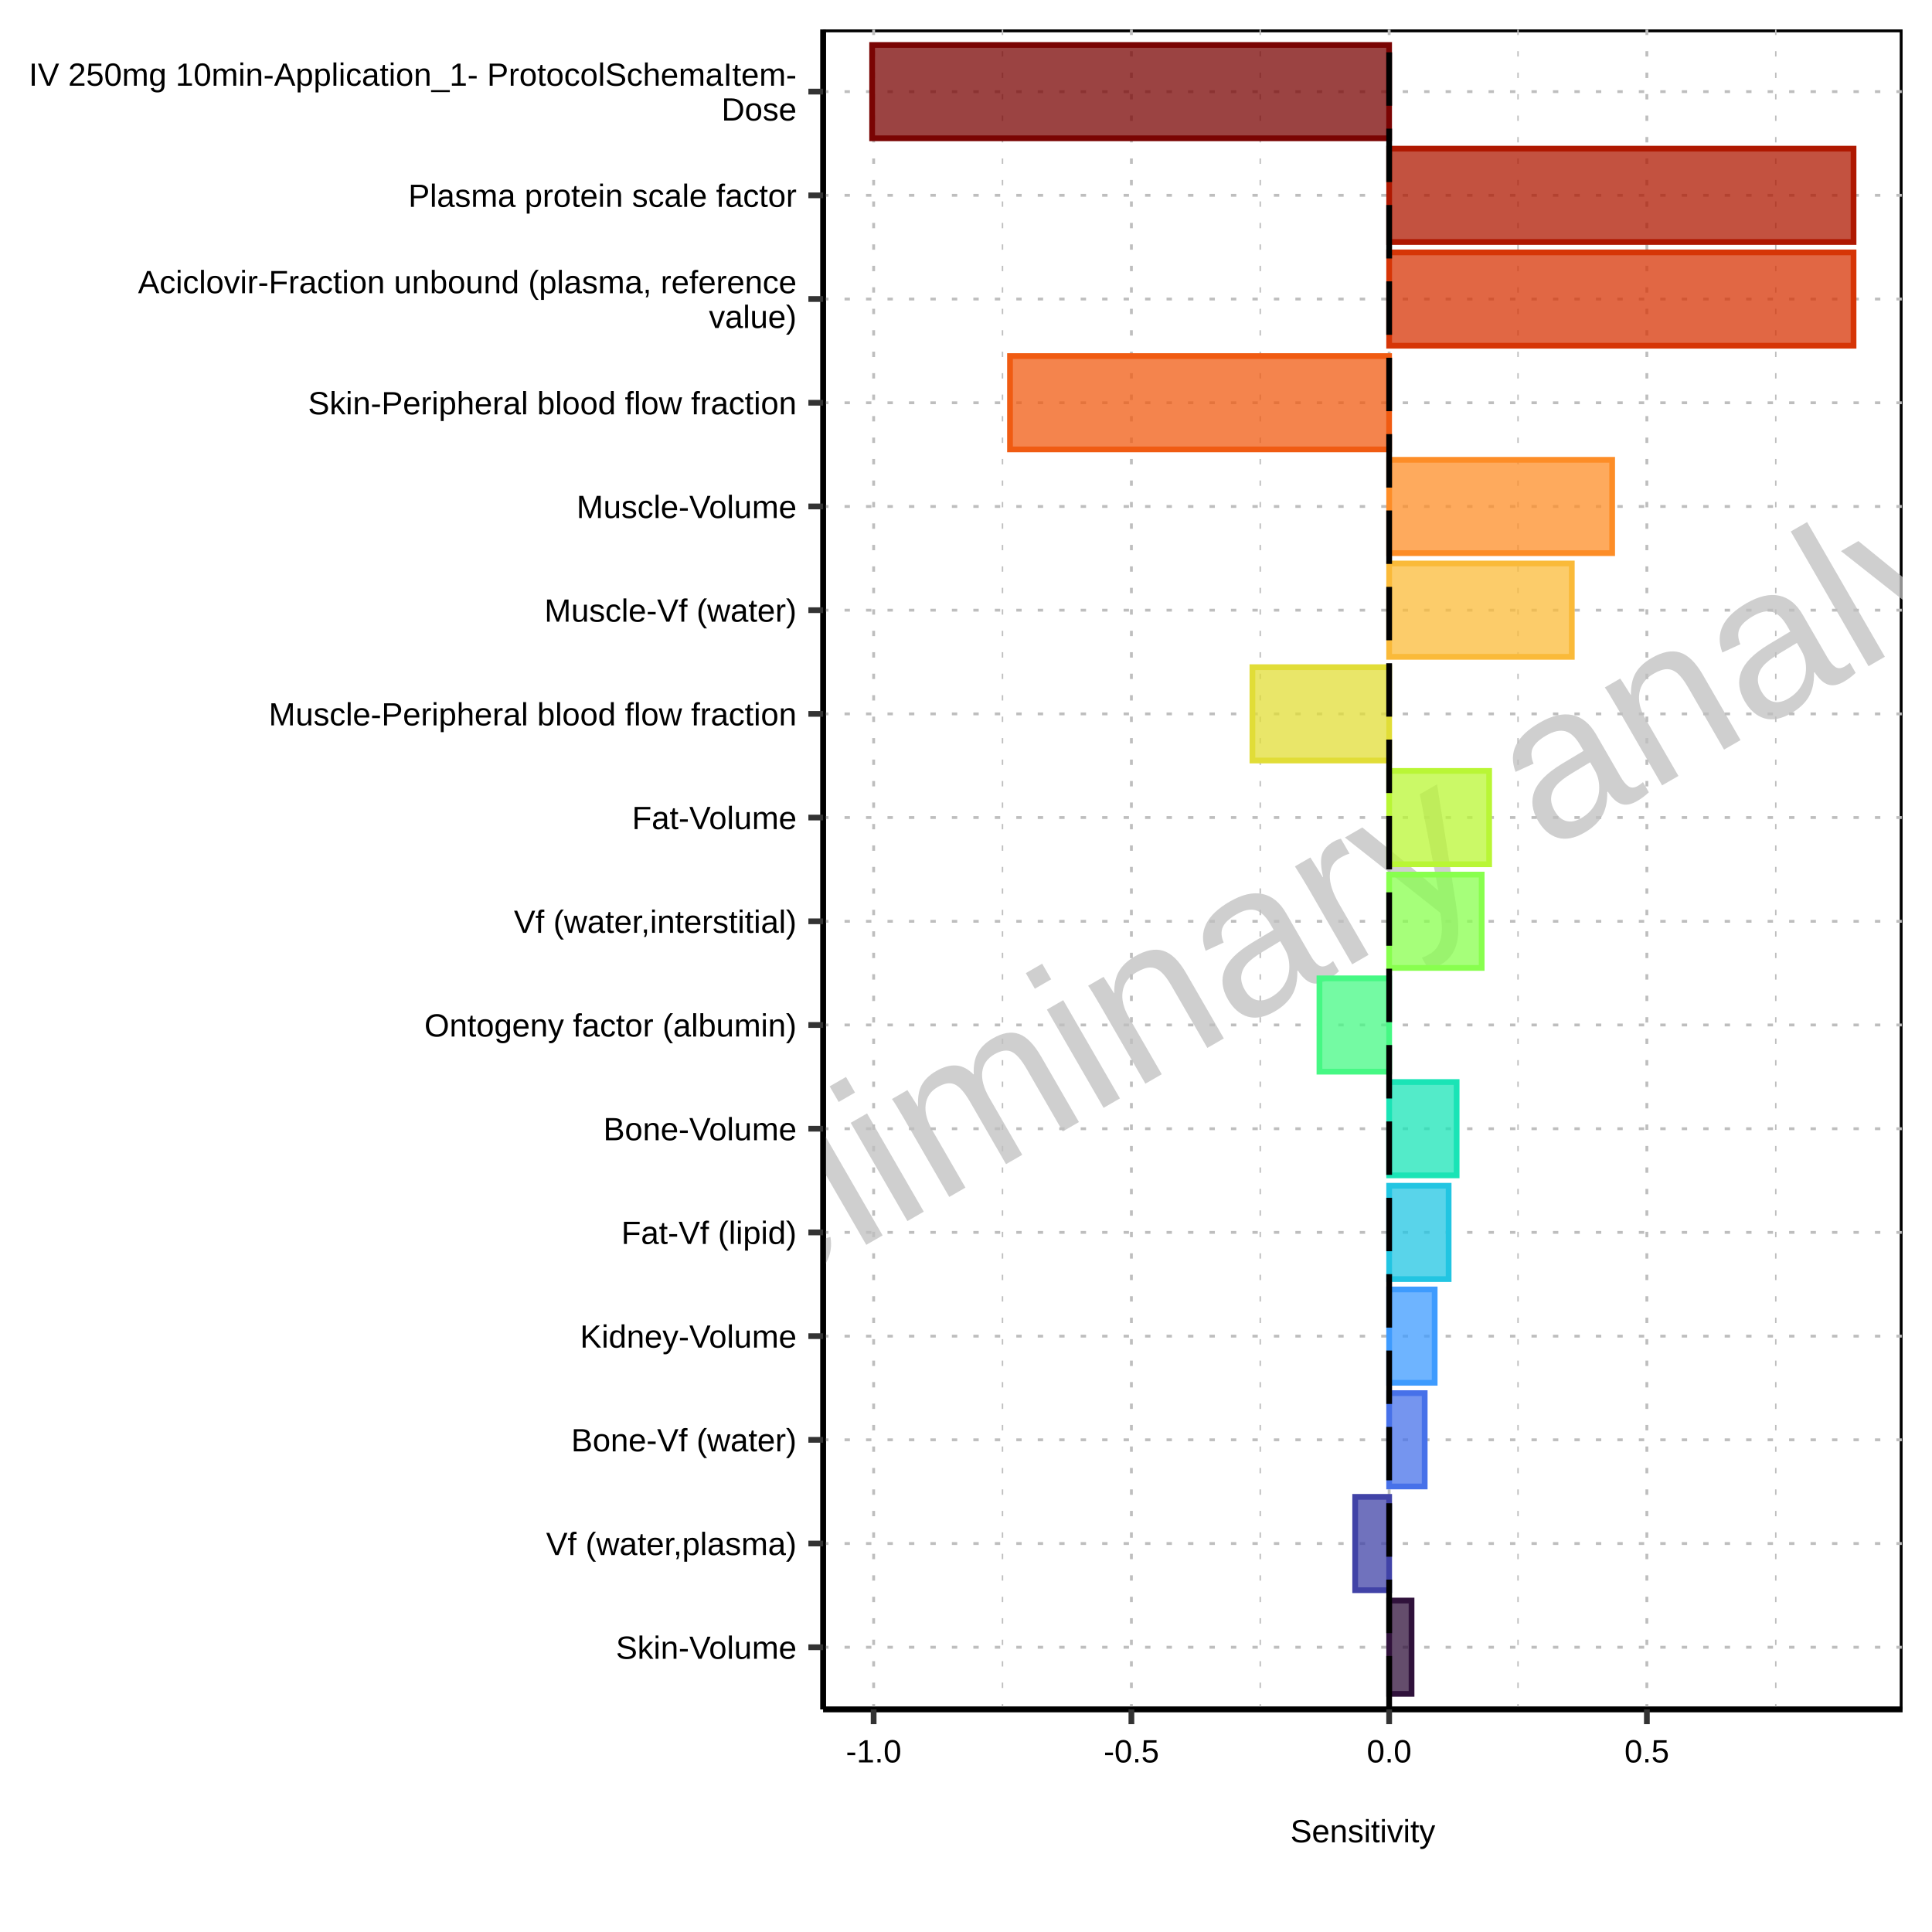
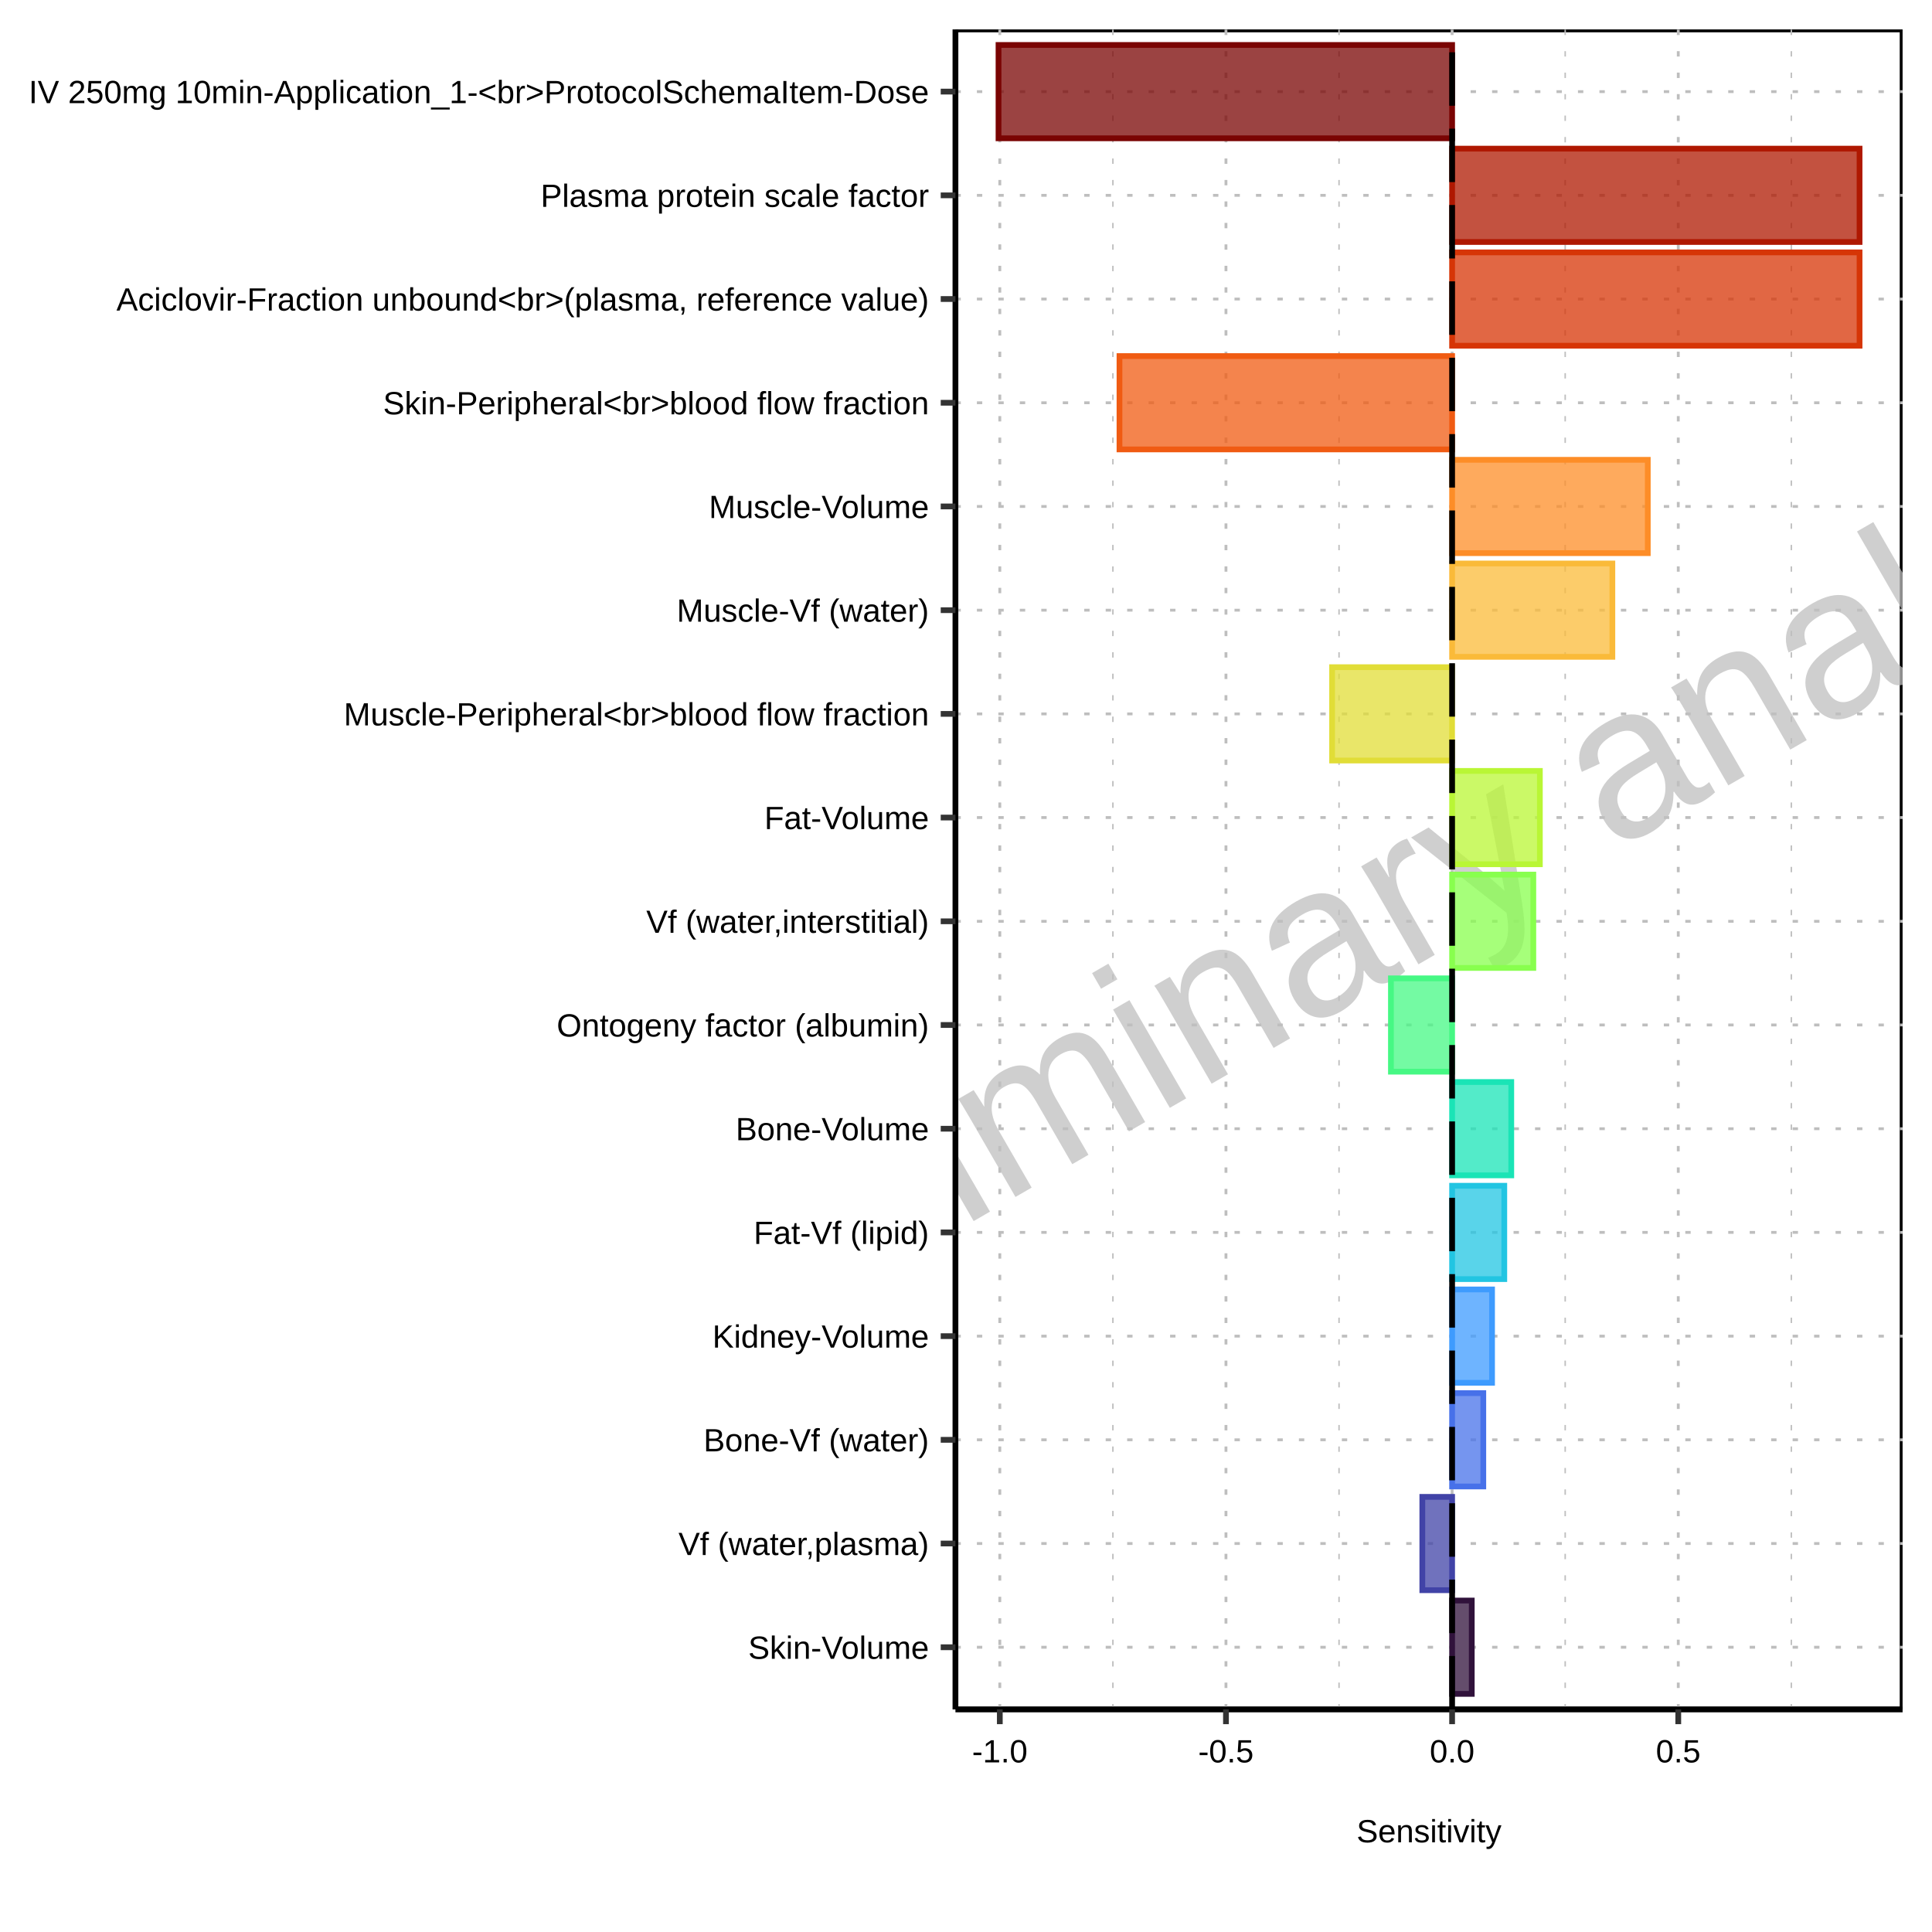
<svg xmlns="http://www.w3.org/2000/svg" class="svglite" width="360.00pt" height="360.00pt" viewBox="0 0 360.00 360.00">
  <defs>
    <style type="text/css">
    .svglite line, .svglite polyline, .svglite polygon, .svglite path, .svglite rect, .svglite circle {
      fill: none;
      stroke: #000000;
      stroke-linecap: round;
      stroke-linejoin: round;
      stroke-miterlimit: 10.00;
    }
    .svglite text {
      white-space: pre;
    }
  </style>
  </defs>
  <rect width="100%" height="100%" style="stroke: none; fill: #FFFFFF;" />
  <defs>
    <clipPath id="cpMC4wMHwzNjAuMDB8MC4wMHwzNjAuMDA=">
      <rect x="0.00" y="0.00" width="360.00" height="360.00" />
    </clipPath>
  </defs>
  <g clip-path="url(#cpMC4wMHwzNjAuMDB8MC4wMHwzNjAuMDA=)">
    <rect x="0.00" y="0.00" width="360.00" height="360.00" style="stroke-width: 1.07; stroke: none; fill: #FFFFFF;" />
  </g>
  <defs>
-     <clipPath id="cpMTUzLjM3fDM1NC41Mnw1LjQ4fDMxOC41Mw==">
-       <rect x="153.37" y="5.48" width="201.15" height="313.05" />
+     <clipPath id="cpMTc4LjAzfDM1NC41Mnw1LjQ4fDMxOC41Mw==">
+       <rect x="178.03" y="5.48" width="176.49" height="313.05" />
    </clipPath>
  </defs>
-   <g clip-path="url(#cpMTUzLjM3fDM1NC41Mnw1LjQ4fDMxOC41Mw==)">
-     <rect x="153.37" y="5.48" width="201.15" height="313.05" style="stroke-width: 1.07; fill: #FFFFFF;" />
-     <polyline points="186.80,318.53 186.80,5.48 " style="stroke-width: 0.27; stroke: #BEBEBE; stroke-dasharray: 1.00,3.00; stroke-linecap: butt;" />
-     <polyline points="234.83,318.53 234.83,5.48 " style="stroke-width: 0.27; stroke: #BEBEBE; stroke-dasharray: 1.00,3.00; stroke-linecap: butt;" />
-     <polyline points="282.86,318.53 282.86,5.48 " style="stroke-width: 0.27; stroke: #BEBEBE; stroke-dasharray: 1.00,3.00; stroke-linecap: butt;" />
-     <polyline points="330.89,318.53 330.89,5.48 " style="stroke-width: 0.27; stroke: #BEBEBE; stroke-dasharray: 1.00,3.00; stroke-linecap: butt;" />
-     <polyline points="153.37,306.94 354.52,306.94 " style="stroke-width: 0.53; stroke: #BEBEBE; stroke-dasharray: 1.00,3.00; stroke-linecap: butt;" />
-     <polyline points="153.37,287.61 354.52,287.61 " style="stroke-width: 0.53; stroke: #BEBEBE; stroke-dasharray: 1.00,3.00; stroke-linecap: butt;" />
-     <polyline points="153.37,268.29 354.52,268.29 " style="stroke-width: 0.53; stroke: #BEBEBE; stroke-dasharray: 1.00,3.00; stroke-linecap: butt;" />
-     <polyline points="153.37,248.97 354.52,248.97 " style="stroke-width: 0.53; stroke: #BEBEBE; stroke-dasharray: 1.00,3.00; stroke-linecap: butt;" />
-     <polyline points="153.37,229.64 354.52,229.64 " style="stroke-width: 0.53; stroke: #BEBEBE; stroke-dasharray: 1.00,3.00; stroke-linecap: butt;" />
-     <polyline points="153.37,210.32 354.52,210.32 " style="stroke-width: 0.53; stroke: #BEBEBE; stroke-dasharray: 1.00,3.00; stroke-linecap: butt;" />
-     <polyline points="153.37,190.99 354.52,190.99 " style="stroke-width: 0.53; stroke: #BEBEBE; stroke-dasharray: 1.00,3.00; stroke-linecap: butt;" />
-     <polyline points="153.37,171.67 354.52,171.67 " style="stroke-width: 0.53; stroke: #BEBEBE; stroke-dasharray: 1.00,3.00; stroke-linecap: butt;" />
-     <polyline points="153.37,152.34 354.52,152.34 " style="stroke-width: 0.53; stroke: #BEBEBE; stroke-dasharray: 1.00,3.00; stroke-linecap: butt;" />
-     <polyline points="153.37,133.02 354.52,133.02 " style="stroke-width: 0.53; stroke: #BEBEBE; stroke-dasharray: 1.00,3.00; stroke-linecap: butt;" />
-     <polyline points="153.37,113.70 354.52,113.70 " style="stroke-width: 0.53; stroke: #BEBEBE; stroke-dasharray: 1.00,3.00; stroke-linecap: butt;" />
-     <polyline points="153.37,94.37 354.52,94.37 " style="stroke-width: 0.53; stroke: #BEBEBE; stroke-dasharray: 1.00,3.00; stroke-linecap: butt;" />
-     <polyline points="153.37,75.05 354.52,75.05 " style="stroke-width: 0.53; stroke: #BEBEBE; stroke-dasharray: 1.00,3.00; stroke-linecap: butt;" />
-     <polyline points="153.37,55.72 354.52,55.72 " style="stroke-width: 0.53; stroke: #BEBEBE; stroke-dasharray: 1.00,3.00; stroke-linecap: butt;" />
-     <polyline points="153.37,36.40 354.52,36.40 " style="stroke-width: 0.53; stroke: #BEBEBE; stroke-dasharray: 1.00,3.00; stroke-linecap: butt;" />
-     <polyline points="153.37,17.07 354.52,17.07 " style="stroke-width: 0.53; stroke: #BEBEBE; stroke-dasharray: 1.00,3.00; stroke-linecap: butt;" />
-     <polyline points="162.79,318.53 162.79,5.48 " style="stroke-width: 0.53; stroke: #BEBEBE; stroke-dasharray: 1.00,3.00; stroke-linecap: butt;" />
-     <polyline points="210.82,318.53 210.82,5.48 " style="stroke-width: 0.53; stroke: #BEBEBE; stroke-dasharray: 1.00,3.00; stroke-linecap: butt;" />
-     <polyline points="258.85,318.53 258.85,5.48 " style="stroke-width: 0.53; stroke: #BEBEBE; stroke-dasharray: 1.00,3.00; stroke-linecap: butt;" />
-     <polyline points="306.87,318.53 306.87,5.48 " style="stroke-width: 0.53; stroke: #BEBEBE; stroke-dasharray: 1.00,3.00; stroke-linecap: butt;" />
-     <text transform="translate(261.10,174.41) rotate(-30)" text-anchor="middle" style="font-size: 40.00px;fill: #BEBEBE; fill-opacity: 0.75; font-family: &quot;Arial&quot;;" textLength="351.24px" lengthAdjust="spacingAndGlyphs">preliminary analysis</text>
-   </g>
-   <g clip-path="url(#cpMC4wMHwzNjAuMDB8MC4wMHwzNjAuMDA=)">
- </g>
-   <g clip-path="url(#cpMTUzLjM3fDM1NC41Mnw1LjQ4fDMxOC41Mw==)">
- </g>
-   <g clip-path="url(#cpMC4wMHwzNjAuMDB8MC4wMHwzNjAuMDA=)">
- </g>
-   <g clip-path="url(#cpMTUzLjM3fDM1NC41Mnw1LjQ4fDMxOC41Mw==)">
- </g>
-   <g clip-path="url(#cpMC4wMHwzNjAuMDB8MC4wMHwzNjAuMDA=)">
- </g>
-   <g clip-path="url(#cpMTUzLjM3fDM1NC41Mnw1LjQ4fDMxOC41Mw==)">
- </g>
-   <g clip-path="url(#cpMC4wMHwzNjAuMDB8MC4wMHwzNjAuMDA=)">
- </g>
-   <g clip-path="url(#cpMTUzLjM3fDM1NC41Mnw1LjQ4fDMxOC41Mw==)">
- </g>
-   <g clip-path="url(#cpMC4wMHwzNjAuMDB8MC4wMHwzNjAuMDA=)">
- </g>
-   <g clip-path="url(#cpMTUzLjM3fDM1NC41Mnw1LjQ4fDMxOC41Mw==)">
- </g>
-   <g clip-path="url(#cpMC4wMHwzNjAuMDB8MC4wMHwzNjAuMDA=)">
- </g>
-   <g clip-path="url(#cpMTUzLjM3fDM1NC41Mnw1LjQ4fDMxOC41Mw==)">
- </g>
-   <g clip-path="url(#cpMC4wMHwzNjAuMDB8MC4wMHwzNjAuMDA=)">
- </g>
-   <g clip-path="url(#cpMTUzLjM3fDM1NC41Mnw1LjQ4fDMxOC41Mw==)">
- </g>
-   <g clip-path="url(#cpMC4wMHwzNjAuMDB8MC4wMHwzNjAuMDA=)">
- </g>
-   <g clip-path="url(#cpMTUzLjM3fDM1NC41Mnw1LjQ4fDMxOC41Mw==)">
- </g>
-   <g clip-path="url(#cpMC4wMHwzNjAuMDB8MC4wMHwzNjAuMDA=)">
- </g>
-   <g clip-path="url(#cpMTUzLjM3fDM1NC41Mnw1LjQ4fDMxOC41Mw==)">
- </g>
-   <g clip-path="url(#cpMC4wMHwzNjAuMDB8MC4wMHwzNjAuMDA=)">
- </g>
-   <g clip-path="url(#cpMTUzLjM3fDM1NC41Mnw1LjQ4fDMxOC41Mw==)">
- </g>
-   <g clip-path="url(#cpMC4wMHwzNjAuMDB8MC4wMHwzNjAuMDA=)">
- </g>
-   <g clip-path="url(#cpMTUzLjM3fDM1NC41Mnw1LjQ4fDMxOC41Mw==)">
- </g>
-   <g clip-path="url(#cpMC4wMHwzNjAuMDB8MC4wMHwzNjAuMDA=)">
- </g>
-   <g clip-path="url(#cpMTUzLjM3fDM1NC41Mnw1LjQ4fDMxOC41Mw==)">
- </g>
-   <g clip-path="url(#cpMC4wMHwzNjAuMDB8MC4wMHwzNjAuMDA=)">
- </g>
-   <g clip-path="url(#cpMTUzLjM3fDM1NC41Mnw1LjQ4fDMxOC41Mw==)">
- </g>
-   <g clip-path="url(#cpMC4wMHwzNjAuMDB8MC4wMHwzNjAuMDA=)">
- </g>
-   <g clip-path="url(#cpMTUzLjM3fDM1NC41Mnw1LjQ4fDMxOC41Mw==)">
- </g>
-   <g clip-path="url(#cpMC4wMHwzNjAuMDB8MC4wMHwzNjAuMDA=)">
- </g>
-   <g clip-path="url(#cpMTUzLjM3fDM1NC41Mnw1LjQ4fDMxOC41Mw==)">
- </g>
-   <g clip-path="url(#cpMC4wMHwzNjAuMDB8MC4wMHwzNjAuMDA=)">
- </g>
-   <g clip-path="url(#cpMTUzLjM3fDM1NC41Mnw1LjQ4fDMxOC41Mw==)">
- </g>
-   <g clip-path="url(#cpMC4wMHwzNjAuMDB8MC4wMHwzNjAuMDA=)">
- </g>
-   <g clip-path="url(#cpMTUzLjM3fDM1NC41Mnw1LjQ4fDMxOC41Mw==)">
- </g>
-   <g clip-path="url(#cpMC4wMHwzNjAuMDB8MC4wMHwzNjAuMDA=)">
- </g>
-   <g clip-path="url(#cpMTUzLjM3fDM1NC41Mnw1LjQ4fDMxOC41Mw==)">
- </g>
-   <g clip-path="url(#cpMC4wMHwzNjAuMDB8MC4wMHwzNjAuMDA=)">
- </g>
-   <g clip-path="url(#cpMTUzLjM3fDM1NC41Mnw1LjQ4fDMxOC41Mw==)">
- </g>
-   <g clip-path="url(#cpMC4wMHwzNjAuMDB8MC4wMHwzNjAuMDA=)">
- </g>
-   <g clip-path="url(#cpMTUzLjM3fDM1NC41Mnw1LjQ4fDMxOC41Mw==)">
-     <rect x="162.51" y="8.38" width="96.33" height="17.39" style="stroke-width: 1.07; stroke: #7A0403; stroke-linecap: butt; stroke-linejoin: miter; fill: #7A0403; fill-opacity: 0.75;" />
-     <rect x="258.85" y="27.70" width="86.53" height="17.39" style="stroke-width: 1.07; stroke: #AF1801; stroke-linecap: butt; stroke-linejoin: miter; fill: #AF1801; fill-opacity: 0.75;" />
-     <rect x="258.85" y="47.03" width="86.53" height="17.39" style="stroke-width: 1.07; stroke: #D63506; stroke-linecap: butt; stroke-linejoin: miter; fill: #D63506; fill-opacity: 0.75;" />
-     <rect x="188.20" y="66.35" width="70.64" height="17.39" style="stroke-width: 1.07; stroke: #F05B12; stroke-linecap: butt; stroke-linejoin: miter; fill: #F05B12; fill-opacity: 0.75;" />
-     <rect x="258.85" y="85.68" width="41.55" height="17.39" style="stroke-width: 1.07; stroke: #FD8D27; stroke-linecap: butt; stroke-linejoin: miter; fill: #FD8D27; fill-opacity: 0.75;" />
-     <rect x="258.85" y="105.00" width="34.03" height="17.39" style="stroke-width: 1.07; stroke: #FABA39; stroke-linecap: butt; stroke-linejoin: miter; fill: #FABA39; fill-opacity: 0.75;" />
-     <rect x="233.37" y="124.32" width="25.48" height="17.39" style="stroke-width: 1.07; stroke: #E1DD37; stroke-linecap: butt; stroke-linejoin: miter; fill: #E1DD37; fill-opacity: 0.75;" />
-     <rect x="258.85" y="143.65" width="18.63" height="17.39" style="stroke-width: 1.07; stroke: #B9F635; stroke-linecap: butt; stroke-linejoin: miter; fill: #B9F635; fill-opacity: 0.75;" />
-     <rect x="258.85" y="162.97" width="17.24" height="17.39" style="stroke-width: 1.07; stroke: #88FF4E; stroke-linecap: butt; stroke-linejoin: miter; fill: #88FF4E; fill-opacity: 0.75;" />
-     <rect x="245.86" y="182.30" width="12.99" height="17.39" style="stroke-width: 1.07; stroke: #46F884; stroke-linecap: butt; stroke-linejoin: miter; fill: #46F884; fill-opacity: 0.75;" />
-     <rect x="258.85" y="201.62" width="12.57" height="17.39" style="stroke-width: 1.07; stroke: #1AE4B6; stroke-linecap: butt; stroke-linejoin: miter; fill: #1AE4B6; fill-opacity: 0.75;" />
-     <rect x="258.85" y="220.95" width="11.08" height="17.39" style="stroke-width: 1.07; stroke: #22C5E2; stroke-linecap: butt; stroke-linejoin: miter; fill: #22C5E2; fill-opacity: 0.75;" />
-     <rect x="258.85" y="240.27" width="8.48" height="17.39" style="stroke-width: 1.07; stroke: #3E9BFE; stroke-linecap: butt; stroke-linejoin: miter; fill: #3E9BFE; fill-opacity: 0.75;" />
-     <rect x="258.85" y="259.59" width="6.62" height="17.39" style="stroke-width: 1.07; stroke: #4771E9; stroke-linecap: butt; stroke-linejoin: miter; fill: #4771E9; fill-opacity: 0.75;" />
-     <rect x="252.52" y="278.92" width="6.33" height="17.39" style="stroke-width: 1.07; stroke: #4143A7; stroke-linecap: butt; stroke-linejoin: miter; fill: #4143A7; fill-opacity: 0.75;" />
-     <rect x="258.85" y="298.24" width="4.17" height="17.39" style="stroke-width: 1.07; stroke: #30123B; stroke-linecap: butt; stroke-linejoin: miter; fill: #30123B; fill-opacity: 0.75;" />
-     <line x1="258.85" y1="318.53" x2="258.85" y2="5.48" style="stroke-width: 1.07; stroke-dasharray: 9.96,4.27; stroke-linecap: butt;" />
-   </g>
-   <g clip-path="url(#cpMC4wMHwzNjAuMDB8MC4wMHwzNjAuMDA=)">
-     <polyline points="153.37,318.53 153.37,5.48 " style="stroke-width: 1.07; stroke-linecap: butt;" />
-     <text x="148.44" y="309.09" text-anchor="end" style="font-size: 6.00px; font-family: &quot;Arial&quot;;" textLength="33.67px" lengthAdjust="spacingAndGlyphs">Skin-Volume</text>
-     <text x="148.44" y="289.76" text-anchor="end" style="font-size: 6.00px; font-family: &quot;Arial&quot;;" textLength="46.64px" lengthAdjust="spacingAndGlyphs">Vf (water,plasma)</text>
-     <text x="148.44" y="270.44" text-anchor="end" style="font-size: 6.00px; font-family: &quot;Arial&quot;;" textLength="41.98px" lengthAdjust="spacingAndGlyphs">Bone-Vf (water)</text>
-     <text x="148.44" y="251.11" text-anchor="end" style="font-size: 6.00px; font-family: &quot;Arial&quot;;" textLength="40.33px" lengthAdjust="spacingAndGlyphs">Kidney-Volume</text>
-     <text x="148.44" y="231.79" text-anchor="end" style="font-size: 6.00px; font-family: &quot;Arial&quot;;" textLength="32.64px" lengthAdjust="spacingAndGlyphs">Fat-Vf (lipid)</text>
-     <text x="148.44" y="212.47" text-anchor="end" style="font-size: 6.00px; font-family: &quot;Arial&quot;;" textLength="36.00px" lengthAdjust="spacingAndGlyphs">Bone-Volume</text>
-     <text x="148.44" y="193.14" text-anchor="end" style="font-size: 6.00px; font-family: &quot;Arial&quot;;" textLength="69.30px" lengthAdjust="spacingAndGlyphs">Ontogeny factor (albumin)</text>
-     <text x="148.44" y="173.82" text-anchor="end" style="font-size: 6.00px; font-family: &quot;Arial&quot;;" textLength="52.62px" lengthAdjust="spacingAndGlyphs">Vf (water,interstitial)</text>
-     <text x="148.44" y="154.49" text-anchor="end" style="font-size: 6.00px; font-family: &quot;Arial&quot;;" textLength="30.66px" lengthAdjust="spacingAndGlyphs">Fat-Volume</text>
-     <text x="148.44" y="135.17" text-anchor="end" style="font-size: 6.00px; font-family: &quot;Arial&quot;;" textLength="98.29px" lengthAdjust="spacingAndGlyphs">Muscle-Peripheral blood flow fraction</text>
-     <text x="148.44" y="115.84" text-anchor="end" style="font-size: 6.00px; font-family: &quot;Arial&quot;;" textLength="46.97px" lengthAdjust="spacingAndGlyphs">Muscle-Vf (water)</text>
-     <text x="148.44" y="96.52" text-anchor="end" style="font-size: 6.00px; font-family: &quot;Arial&quot;;" textLength="41.00px" lengthAdjust="spacingAndGlyphs">Muscle-Volume</text>
-     <text x="148.44" y="77.20" text-anchor="end" style="font-size: 6.00px; font-family: &quot;Arial&quot;;" textLength="90.96px" lengthAdjust="spacingAndGlyphs">Skin-Peripheral blood flow fraction</text>
-     <text x="148.44" y="54.63" text-anchor="end" style="font-size: 6.00px; font-family: &quot;Arial&quot;;" textLength="122.62px" lengthAdjust="spacingAndGlyphs">Aciclovir-Fraction unbound (plasma, reference</text>
-     <text x="148.44" y="61.11" text-anchor="end" style="font-size: 6.00px; font-family: &quot;Arial&quot;;" textLength="16.33px" lengthAdjust="spacingAndGlyphs">value)</text>
-     <text x="148.44" y="38.55" text-anchor="end" style="font-size: 6.00px; font-family: &quot;Arial&quot;;" textLength="72.31px" lengthAdjust="spacingAndGlyphs">Plasma protein scale factor</text>
-     <text x="148.44" y="15.98" text-anchor="end" style="font-size: 6.00px; font-family: &quot;Arial&quot;;" textLength="142.96px" lengthAdjust="spacingAndGlyphs">IV 250mg 10min-Application_1- ProtocolSchemaItem-</text>
-     <text x="148.44" y="22.46" text-anchor="end" style="font-size: 6.00px; font-family: &quot;Arial&quot;;" textLength="14.00px" lengthAdjust="spacingAndGlyphs">Dose</text>
-     <polyline points="150.63,306.94 153.37,306.94 " style="stroke-width: 1.07; stroke: #333333; stroke-linecap: butt;" />
-     <polyline points="150.63,287.61 153.37,287.61 " style="stroke-width: 1.07; stroke: #333333; stroke-linecap: butt;" />
-     <polyline points="150.63,268.29 153.37,268.29 " style="stroke-width: 1.07; stroke: #333333; stroke-linecap: butt;" />
-     <polyline points="150.63,248.97 153.37,248.97 " style="stroke-width: 1.07; stroke: #333333; stroke-linecap: butt;" />
-     <polyline points="150.63,229.64 153.37,229.64 " style="stroke-width: 1.07; stroke: #333333; stroke-linecap: butt;" />
-     <polyline points="150.63,210.32 153.37,210.32 " style="stroke-width: 1.07; stroke: #333333; stroke-linecap: butt;" />
-     <polyline points="150.63,190.99 153.37,190.99 " style="stroke-width: 1.07; stroke: #333333; stroke-linecap: butt;" />
-     <polyline points="150.63,171.67 153.37,171.67 " style="stroke-width: 1.07; stroke: #333333; stroke-linecap: butt;" />
-     <polyline points="150.63,152.34 153.37,152.34 " style="stroke-width: 1.07; stroke: #333333; stroke-linecap: butt;" />
-     <polyline points="150.63,133.02 153.37,133.02 " style="stroke-width: 1.07; stroke: #333333; stroke-linecap: butt;" />
-     <polyline points="150.63,113.70 153.37,113.70 " style="stroke-width: 1.07; stroke: #333333; stroke-linecap: butt;" />
-     <polyline points="150.63,94.37 153.37,94.37 " style="stroke-width: 1.07; stroke: #333333; stroke-linecap: butt;" />
-     <polyline points="150.63,75.05 153.37,75.05 " style="stroke-width: 1.07; stroke: #333333; stroke-linecap: butt;" />
-     <polyline points="150.63,55.72 153.37,55.72 " style="stroke-width: 1.07; stroke: #333333; stroke-linecap: butt;" />
-     <polyline points="150.63,36.40 153.37,36.40 " style="stroke-width: 1.07; stroke: #333333; stroke-linecap: butt;" />
-     <polyline points="150.63,17.07 153.37,17.07 " style="stroke-width: 1.07; stroke: #333333; stroke-linecap: butt;" />
-     <polyline points="153.37,318.53 354.52,318.53 " style="stroke-width: 1.07; stroke-linecap: butt;" />
-     <polyline points="162.79,321.27 162.79,318.53 " style="stroke-width: 1.07; stroke: #333333; stroke-linecap: butt;" />
-     <polyline points="210.82,321.27 210.82,318.53 " style="stroke-width: 1.07; stroke: #333333; stroke-linecap: butt;" />
-     <polyline points="258.85,321.27 258.85,318.53 " style="stroke-width: 1.07; stroke: #333333; stroke-linecap: butt;" />
-     <polyline points="306.87,321.27 306.87,318.53 " style="stroke-width: 1.07; stroke: #333333; stroke-linecap: butt;" />
-     <text x="162.79" y="328.40" text-anchor="middle" style="font-size: 6.00px; font-family: &quot;Arial&quot;;" textLength="10.32px" lengthAdjust="spacingAndGlyphs">-1.0</text>
-     <text x="210.82" y="328.40" text-anchor="middle" style="font-size: 6.00px; font-family: &quot;Arial&quot;;" textLength="10.32px" lengthAdjust="spacingAndGlyphs">-0.5</text>
-     <text x="258.85" y="328.40" text-anchor="middle" style="font-size: 6.00px; font-family: &quot;Arial&quot;;" textLength="8.33px" lengthAdjust="spacingAndGlyphs">0.0</text>
-     <text x="306.87" y="328.40" text-anchor="middle" style="font-size: 6.00px; font-family: &quot;Arial&quot;;" textLength="8.33px" lengthAdjust="spacingAndGlyphs">0.5</text>
-     <text x="240.44" y="343.29" style="font-size: 6.00px; font-family: &quot;Arial&quot;;" textLength="27.00px" lengthAdjust="spacingAndGlyphs">Sensitivity</text>
+   <g clip-path="url(#cpMTc4LjAzfDM1NC41Mnw1LjQ4fDMxOC41Mw==)">
+     <rect x="178.03" y="5.48" width="176.49" height="313.05" style="stroke-width: 1.07; fill: #FFFFFF;" />
+     <polyline points="207.37,318.53 207.37,5.48 " style="stroke-width: 0.27; stroke: #BEBEBE; stroke-dasharray: 1.00,3.00; stroke-linecap: butt;" />
+     <polyline points="249.51,318.53 249.51,5.48 " style="stroke-width: 0.27; stroke: #BEBEBE; stroke-dasharray: 1.00,3.00; stroke-linecap: butt;" />
+     <polyline points="291.65,318.53 291.65,5.48 " style="stroke-width: 0.27; stroke: #BEBEBE; stroke-dasharray: 1.00,3.00; stroke-linecap: butt;" />
+     <polyline points="333.79,318.53 333.79,5.48 " style="stroke-width: 0.27; stroke: #BEBEBE; stroke-dasharray: 1.00,3.00; stroke-linecap: butt;" />
+     <polyline points="178.03,306.94 354.52,306.94 " style="stroke-width: 0.53; stroke: #BEBEBE; stroke-dasharray: 1.00,3.00; stroke-linecap: butt;" />
+     <polyline points="178.03,287.61 354.52,287.61 " style="stroke-width: 0.53; stroke: #BEBEBE; stroke-dasharray: 1.00,3.00; stroke-linecap: butt;" />
+     <polyline points="178.03,268.29 354.52,268.29 " style="stroke-width: 0.53; stroke: #BEBEBE; stroke-dasharray: 1.00,3.00; stroke-linecap: butt;" />
+     <polyline points="178.03,248.97 354.52,248.97 " style="stroke-width: 0.53; stroke: #BEBEBE; stroke-dasharray: 1.00,3.00; stroke-linecap: butt;" />
+     <polyline points="178.03,229.64 354.52,229.64 " style="stroke-width: 0.53; stroke: #BEBEBE; stroke-dasharray: 1.00,3.00; stroke-linecap: butt;" />
+     <polyline points="178.03,210.32 354.52,210.32 " style="stroke-width: 0.53; stroke: #BEBEBE; stroke-dasharray: 1.00,3.00; stroke-linecap: butt;" />
+     <polyline points="178.03,190.99 354.52,190.99 " style="stroke-width: 0.53; stroke: #BEBEBE; stroke-dasharray: 1.00,3.00; stroke-linecap: butt;" />
+     <polyline points="178.03,171.67 354.52,171.67 " style="stroke-width: 0.53; stroke: #BEBEBE; stroke-dasharray: 1.00,3.00; stroke-linecap: butt;" />
+     <polyline points="178.03,152.34 354.52,152.34 " style="stroke-width: 0.53; stroke: #BEBEBE; stroke-dasharray: 1.00,3.00; stroke-linecap: butt;" />
+     <polyline points="178.03,133.02 354.52,133.02 " style="stroke-width: 0.53; stroke: #BEBEBE; stroke-dasharray: 1.00,3.00; stroke-linecap: butt;" />
+     <polyline points="178.03,113.70 354.52,113.70 " style="stroke-width: 0.53; stroke: #BEBEBE; stroke-dasharray: 1.00,3.00; stroke-linecap: butt;" />
+     <polyline points="178.03,94.37 354.52,94.37 " style="stroke-width: 0.53; stroke: #BEBEBE; stroke-dasharray: 1.00,3.00; stroke-linecap: butt;" />
+     <polyline points="178.03,75.05 354.52,75.05 " style="stroke-width: 0.53; stroke: #BEBEBE; stroke-dasharray: 1.00,3.00; stroke-linecap: butt;" />
+     <polyline points="178.03,55.72 354.52,55.72 " style="stroke-width: 0.53; stroke: #BEBEBE; stroke-dasharray: 1.00,3.00; stroke-linecap: butt;" />
+     <polyline points="178.03,36.40 354.52,36.40 " style="stroke-width: 0.53; stroke: #BEBEBE; stroke-dasharray: 1.00,3.00; stroke-linecap: butt;" />
+     <polyline points="178.03,17.07 354.52,17.07 " style="stroke-width: 0.53; stroke: #BEBEBE; stroke-dasharray: 1.00,3.00; stroke-linecap: butt;" />
+     <polyline points="186.30,318.53 186.30,5.48 " style="stroke-width: 0.53; stroke: #BEBEBE; stroke-dasharray: 1.00,3.00; stroke-linecap: butt;" />
+     <polyline points="228.44,318.53 228.44,5.48 " style="stroke-width: 0.53; stroke: #BEBEBE; stroke-dasharray: 1.00,3.00; stroke-linecap: butt;" />
+     <polyline points="270.58,318.53 270.58,5.48 " style="stroke-width: 0.53; stroke: #BEBEBE; stroke-dasharray: 1.00,3.00; stroke-linecap: butt;" />
+     <polyline points="312.72,318.53 312.72,5.48 " style="stroke-width: 0.53; stroke: #BEBEBE; stroke-dasharray: 1.00,3.00; stroke-linecap: butt;" />
+     <text transform="translate(273.44,174.41) rotate(-30)" text-anchor="middle" style="font-size: 40.00px;fill: #BEBEBE; fill-opacity: 0.75; font-family: &quot;Arial&quot;;" textLength="351.24px" lengthAdjust="spacingAndGlyphs">preliminary analysis</text>
+   </g>
+   <g clip-path="url(#cpMC4wMHwzNjAuMDB8MC4wMHwzNjAuMDA=)">
+ </g>
+   <g clip-path="url(#cpMTc4LjAzfDM1NC41Mnw1LjQ4fDMxOC41Mw==)">
+ </g>
+   <g clip-path="url(#cpMC4wMHwzNjAuMDB8MC4wMHwzNjAuMDA=)">
+ </g>
+   <g clip-path="url(#cpMTc4LjAzfDM1NC41Mnw1LjQ4fDMxOC41Mw==)">
+ </g>
+   <g clip-path="url(#cpMC4wMHwzNjAuMDB8MC4wMHwzNjAuMDA=)">
+ </g>
+   <g clip-path="url(#cpMTc4LjAzfDM1NC41Mnw1LjQ4fDMxOC41Mw==)">
+ </g>
+   <g clip-path="url(#cpMC4wMHwzNjAuMDB8MC4wMHwzNjAuMDA=)">
+ </g>
+   <g clip-path="url(#cpMTc4LjAzfDM1NC41Mnw1LjQ4fDMxOC41Mw==)">
+ </g>
+   <g clip-path="url(#cpMC4wMHwzNjAuMDB8MC4wMHwzNjAuMDA=)">
+ </g>
+   <g clip-path="url(#cpMTc4LjAzfDM1NC41Mnw1LjQ4fDMxOC41Mw==)">
+ </g>
+   <g clip-path="url(#cpMC4wMHwzNjAuMDB8MC4wMHwzNjAuMDA=)">
+ </g>
+   <g clip-path="url(#cpMTc4LjAzfDM1NC41Mnw1LjQ4fDMxOC41Mw==)">
+ </g>
+   <g clip-path="url(#cpMC4wMHwzNjAuMDB8MC4wMHwzNjAuMDA=)">
+ </g>
+   <g clip-path="url(#cpMTc4LjAzfDM1NC41Mnw1LjQ4fDMxOC41Mw==)">
+ </g>
+   <g clip-path="url(#cpMC4wMHwzNjAuMDB8MC4wMHwzNjAuMDA=)">
+ </g>
+   <g clip-path="url(#cpMTc4LjAzfDM1NC41Mnw1LjQ4fDMxOC41Mw==)">
+ </g>
+   <g clip-path="url(#cpMC4wMHwzNjAuMDB8MC4wMHwzNjAuMDA=)">
+ </g>
+   <g clip-path="url(#cpMTc4LjAzfDM1NC41Mnw1LjQ4fDMxOC41Mw==)">
+ </g>
+   <g clip-path="url(#cpMC4wMHwzNjAuMDB8MC4wMHwzNjAuMDA=)">
+ </g>
+   <g clip-path="url(#cpMTc4LjAzfDM1NC41Mnw1LjQ4fDMxOC41Mw==)">
+ </g>
+   <g clip-path="url(#cpMC4wMHwzNjAuMDB8MC4wMHwzNjAuMDA=)">
+ </g>
+   <g clip-path="url(#cpMTc4LjAzfDM1NC41Mnw1LjQ4fDMxOC41Mw==)">
+ </g>
+   <g clip-path="url(#cpMC4wMHwzNjAuMDB8MC4wMHwzNjAuMDA=)">
+ </g>
+   <g clip-path="url(#cpMTc4LjAzfDM1NC41Mnw1LjQ4fDMxOC41Mw==)">
+ </g>
+   <g clip-path="url(#cpMC4wMHwzNjAuMDB8MC4wMHwzNjAuMDA=)">
+ </g>
+   <g clip-path="url(#cpMTc4LjAzfDM1NC41Mnw1LjQ4fDMxOC41Mw==)">
+ </g>
+   <g clip-path="url(#cpMC4wMHwzNjAuMDB8MC4wMHwzNjAuMDA=)">
+ </g>
+   <g clip-path="url(#cpMTc4LjAzfDM1NC41Mnw1LjQ4fDMxOC41Mw==)">
+ </g>
+   <g clip-path="url(#cpMC4wMHwzNjAuMDB8MC4wMHwzNjAuMDA=)">
+ </g>
+   <g clip-path="url(#cpMTc4LjAzfDM1NC41Mnw1LjQ4fDMxOC41Mw==)">
+ </g>
+   <g clip-path="url(#cpMC4wMHwzNjAuMDB8MC4wMHwzNjAuMDA=)">
+ </g>
+   <g clip-path="url(#cpMTc4LjAzfDM1NC41Mnw1LjQ4fDMxOC41Mw==)">
+ </g>
+   <g clip-path="url(#cpMC4wMHwzNjAuMDB8MC4wMHwzNjAuMDA=)">
+ </g>
+   <g clip-path="url(#cpMTc4LjAzfDM1NC41Mnw1LjQ4fDMxOC41Mw==)">
+ </g>
+   <g clip-path="url(#cpMC4wMHwzNjAuMDB8MC4wMHwzNjAuMDA=)">
+ </g>
+   <g clip-path="url(#cpMTc4LjAzfDM1NC41Mnw1LjQ4fDMxOC41Mw==)">
+ </g>
+   <g clip-path="url(#cpMC4wMHwzNjAuMDB8MC4wMHwzNjAuMDA=)">
+ </g>
+   <g clip-path="url(#cpMTc4LjAzfDM1NC41Mnw1LjQ4fDMxOC41Mw==)">
+ </g>
+   <g clip-path="url(#cpMC4wMHwzNjAuMDB8MC4wMHwzNjAuMDA=)">
+ </g>
+   <g clip-path="url(#cpMTc4LjAzfDM1NC41Mnw1LjQ4fDMxOC41Mw==)">
+     <rect x="186.06" y="8.38" width="84.52" height="17.39" style="stroke-width: 1.07; stroke: #7A0403; stroke-linecap: butt; stroke-linejoin: miter; fill: #7A0403; fill-opacity: 0.75;" />
+     <rect x="270.58" y="27.70" width="75.92" height="17.39" style="stroke-width: 1.07; stroke: #AF1801; stroke-linecap: butt; stroke-linejoin: miter; fill: #AF1801; fill-opacity: 0.75;" />
+     <rect x="270.58" y="47.03" width="75.92" height="17.39" style="stroke-width: 1.07; stroke: #D63506; stroke-linecap: butt; stroke-linejoin: miter; fill: #D63506; fill-opacity: 0.75;" />
+     <rect x="208.60" y="66.35" width="61.98" height="17.39" style="stroke-width: 1.07; stroke: #F05B12; stroke-linecap: butt; stroke-linejoin: miter; fill: #F05B12; fill-opacity: 0.75;" />
+     <rect x="270.58" y="85.68" width="36.46" height="17.39" style="stroke-width: 1.07; stroke: #FD8D27; stroke-linecap: butt; stroke-linejoin: miter; fill: #FD8D27; fill-opacity: 0.75;" />
+     <rect x="270.58" y="105.00" width="29.86" height="17.39" style="stroke-width: 1.07; stroke: #FABA39; stroke-linecap: butt; stroke-linejoin: miter; fill: #FABA39; fill-opacity: 0.75;" />
+     <rect x="248.22" y="124.32" width="22.35" height="17.39" style="stroke-width: 1.07; stroke: #E1DD37; stroke-linecap: butt; stroke-linejoin: miter; fill: #E1DD37; fill-opacity: 0.75;" />
+     <rect x="270.58" y="143.65" width="16.35" height="17.39" style="stroke-width: 1.07; stroke: #B9F635; stroke-linecap: butt; stroke-linejoin: miter; fill: #B9F635; fill-opacity: 0.75;" />
+     <rect x="270.58" y="162.97" width="15.13" height="17.39" style="stroke-width: 1.07; stroke: #88FF4E; stroke-linecap: butt; stroke-linejoin: miter; fill: #88FF4E; fill-opacity: 0.75;" />
+     <rect x="259.18" y="182.30" width="11.40" height="17.39" style="stroke-width: 1.07; stroke: #46F884; stroke-linecap: butt; stroke-linejoin: miter; fill: #46F884; fill-opacity: 0.75;" />
+     <rect x="270.58" y="201.62" width="11.02" height="17.39" style="stroke-width: 1.07; stroke: #1AE4B6; stroke-linecap: butt; stroke-linejoin: miter; fill: #1AE4B6; fill-opacity: 0.75;" />
+     <rect x="270.58" y="220.95" width="9.72" height="17.39" style="stroke-width: 1.07; stroke: #22C5E2; stroke-linecap: butt; stroke-linejoin: miter; fill: #22C5E2; fill-opacity: 0.75;" />
+     <rect x="270.58" y="240.27" width="7.44" height="17.39" style="stroke-width: 1.07; stroke: #3E9BFE; stroke-linecap: butt; stroke-linejoin: miter; fill: #3E9BFE; fill-opacity: 0.75;" />
+     <rect x="270.58" y="259.59" width="5.81" height="17.39" style="stroke-width: 1.07; stroke: #4771E9; stroke-linecap: butt; stroke-linejoin: miter; fill: #4771E9; fill-opacity: 0.75;" />
+     <rect x="265.03" y="278.92" width="5.55" height="17.39" style="stroke-width: 1.07; stroke: #4143A7; stroke-linecap: butt; stroke-linejoin: miter; fill: #4143A7; fill-opacity: 0.75;" />
+     <rect x="270.58" y="298.24" width="3.66" height="17.39" style="stroke-width: 1.07; stroke: #30123B; stroke-linecap: butt; stroke-linejoin: miter; fill: #30123B; fill-opacity: 0.75;" />
+     <line x1="270.58" y1="318.53" x2="270.58" y2="5.48" style="stroke-width: 1.07; stroke-dasharray: 9.96,4.27; stroke-linecap: butt;" />
+   </g>
+   <g clip-path="url(#cpMC4wMHwzNjAuMDB8MC4wMHwzNjAuMDA=)">
+     <polyline points="178.03,318.53 178.03,5.48 " style="stroke-width: 1.07; stroke-linecap: butt;" />
+     <text x="173.10" y="309.09" text-anchor="end" style="font-size: 6.00px; font-family: &quot;Arial&quot;;" textLength="33.67px" lengthAdjust="spacingAndGlyphs">Skin-Volume</text>
+     <text x="173.10" y="289.76" text-anchor="end" style="font-size: 6.00px; font-family: &quot;Arial&quot;;" textLength="46.64px" lengthAdjust="spacingAndGlyphs">Vf (water,plasma)</text>
+     <text x="173.10" y="270.44" text-anchor="end" style="font-size: 6.00px; font-family: &quot;Arial&quot;;" textLength="41.98px" lengthAdjust="spacingAndGlyphs">Bone-Vf (water)</text>
+     <text x="173.10" y="251.11" text-anchor="end" style="font-size: 6.00px; font-family: &quot;Arial&quot;;" textLength="40.33px" lengthAdjust="spacingAndGlyphs">Kidney-Volume</text>
+     <text x="173.10" y="231.79" text-anchor="end" style="font-size: 6.00px; font-family: &quot;Arial&quot;;" textLength="32.64px" lengthAdjust="spacingAndGlyphs">Fat-Vf (lipid)</text>
+     <text x="173.10" y="212.47" text-anchor="end" style="font-size: 6.00px; font-family: &quot;Arial&quot;;" textLength="36.00px" lengthAdjust="spacingAndGlyphs">Bone-Volume</text>
+     <text x="173.10" y="193.14" text-anchor="end" style="font-size: 6.00px; font-family: &quot;Arial&quot;;" textLength="69.30px" lengthAdjust="spacingAndGlyphs">Ontogeny factor (albumin)</text>
+     <text x="173.10" y="173.82" text-anchor="end" style="font-size: 6.00px; font-family: &quot;Arial&quot;;" textLength="52.62px" lengthAdjust="spacingAndGlyphs">Vf (water,interstitial)</text>
+     <text x="173.10" y="154.49" text-anchor="end" style="font-size: 6.00px; font-family: &quot;Arial&quot;;" textLength="30.66px" lengthAdjust="spacingAndGlyphs">Fat-Volume</text>
+     <text x="173.10" y="135.17" text-anchor="end" style="font-size: 6.00px; font-family: &quot;Arial&quot;;" textLength="108.96px" lengthAdjust="spacingAndGlyphs">Muscle-Peripheral&lt;br&gt;blood flow fraction</text>
+     <text x="173.10" y="115.84" text-anchor="end" style="font-size: 6.00px; font-family: &quot;Arial&quot;;" textLength="46.97px" lengthAdjust="spacingAndGlyphs">Muscle-Vf (water)</text>
+     <text x="173.10" y="96.52" text-anchor="end" style="font-size: 6.00px; font-family: &quot;Arial&quot;;" textLength="41.00px" lengthAdjust="spacingAndGlyphs">Muscle-Volume</text>
+     <text x="173.10" y="77.20" text-anchor="end" style="font-size: 6.00px; font-family: &quot;Arial&quot;;" textLength="101.63px" lengthAdjust="spacingAndGlyphs">Skin-Peripheral&lt;br&gt;blood flow fraction</text>
+     <text x="173.10" y="57.87" text-anchor="end" style="font-size: 6.00px; font-family: &quot;Arial&quot;;" textLength="151.28px" lengthAdjust="spacingAndGlyphs">Aciclovir-Fraction unbound&lt;br&gt;(plasma, reference value)</text>
+     <text x="173.10" y="38.55" text-anchor="end" style="font-size: 6.00px; font-family: &quot;Arial&quot;;" textLength="72.31px" lengthAdjust="spacingAndGlyphs">Plasma protein scale factor</text>
+     <text x="173.10" y="19.22" text-anchor="end" style="font-size: 6.00px; font-family: &quot;Arial&quot;;" textLength="167.62px" lengthAdjust="spacingAndGlyphs">IV 250mg 10min-Application_1-&lt;br&gt;ProtocolSchemaItem-Dose</text>
+     <polyline points="175.29,306.94 178.03,306.94 " style="stroke-width: 1.07; stroke: #333333; stroke-linecap: butt;" />
+     <polyline points="175.29,287.61 178.03,287.61 " style="stroke-width: 1.07; stroke: #333333; stroke-linecap: butt;" />
+     <polyline points="175.29,268.29 178.03,268.29 " style="stroke-width: 1.07; stroke: #333333; stroke-linecap: butt;" />
+     <polyline points="175.29,248.97 178.03,248.97 " style="stroke-width: 1.07; stroke: #333333; stroke-linecap: butt;" />
+     <polyline points="175.29,229.64 178.03,229.64 " style="stroke-width: 1.07; stroke: #333333; stroke-linecap: butt;" />
+     <polyline points="175.29,210.32 178.03,210.32 " style="stroke-width: 1.07; stroke: #333333; stroke-linecap: butt;" />
+     <polyline points="175.29,190.99 178.03,190.99 " style="stroke-width: 1.07; stroke: #333333; stroke-linecap: butt;" />
+     <polyline points="175.29,171.67 178.03,171.67 " style="stroke-width: 1.07; stroke: #333333; stroke-linecap: butt;" />
+     <polyline points="175.29,152.34 178.03,152.34 " style="stroke-width: 1.07; stroke: #333333; stroke-linecap: butt;" />
+     <polyline points="175.29,133.02 178.03,133.02 " style="stroke-width: 1.07; stroke: #333333; stroke-linecap: butt;" />
+     <polyline points="175.29,113.70 178.03,113.70 " style="stroke-width: 1.07; stroke: #333333; stroke-linecap: butt;" />
+     <polyline points="175.29,94.37 178.03,94.37 " style="stroke-width: 1.07; stroke: #333333; stroke-linecap: butt;" />
+     <polyline points="175.29,75.05 178.03,75.05 " style="stroke-width: 1.07; stroke: #333333; stroke-linecap: butt;" />
+     <polyline points="175.29,55.72 178.03,55.72 " style="stroke-width: 1.07; stroke: #333333; stroke-linecap: butt;" />
+     <polyline points="175.29,36.40 178.03,36.40 " style="stroke-width: 1.07; stroke: #333333; stroke-linecap: butt;" />
+     <polyline points="175.29,17.07 178.03,17.07 " style="stroke-width: 1.07; stroke: #333333; stroke-linecap: butt;" />
+     <polyline points="178.03,318.53 354.52,318.53 " style="stroke-width: 1.07; stroke-linecap: butt;" />
+     <polyline points="186.30,321.27 186.30,318.53 " style="stroke-width: 1.07; stroke: #333333; stroke-linecap: butt;" />
+     <polyline points="228.44,321.27 228.44,318.53 " style="stroke-width: 1.07; stroke: #333333; stroke-linecap: butt;" />
+     <polyline points="270.58,321.27 270.58,318.53 " style="stroke-width: 1.07; stroke: #333333; stroke-linecap: butt;" />
+     <polyline points="312.72,321.27 312.72,318.53 " style="stroke-width: 1.07; stroke: #333333; stroke-linecap: butt;" />
+     <text x="186.30" y="328.40" text-anchor="middle" style="font-size: 6.00px; font-family: &quot;Arial&quot;;" textLength="10.32px" lengthAdjust="spacingAndGlyphs">-1.0</text>
+     <text x="228.44" y="328.40" text-anchor="middle" style="font-size: 6.00px; font-family: &quot;Arial&quot;;" textLength="10.32px" lengthAdjust="spacingAndGlyphs">-0.5</text>
+     <text x="270.58" y="328.40" text-anchor="middle" style="font-size: 6.00px; font-family: &quot;Arial&quot;;" textLength="8.33px" lengthAdjust="spacingAndGlyphs">0.0</text>
+     <text x="312.72" y="328.40" text-anchor="middle" style="font-size: 6.00px; font-family: &quot;Arial&quot;;" textLength="8.33px" lengthAdjust="spacingAndGlyphs">0.5</text>
+     <text x="252.78" y="343.29" style="font-size: 6.00px; font-family: &quot;Arial&quot;;" textLength="27.00px" lengthAdjust="spacingAndGlyphs">Sensitivity</text>
  </g>
</svg>
